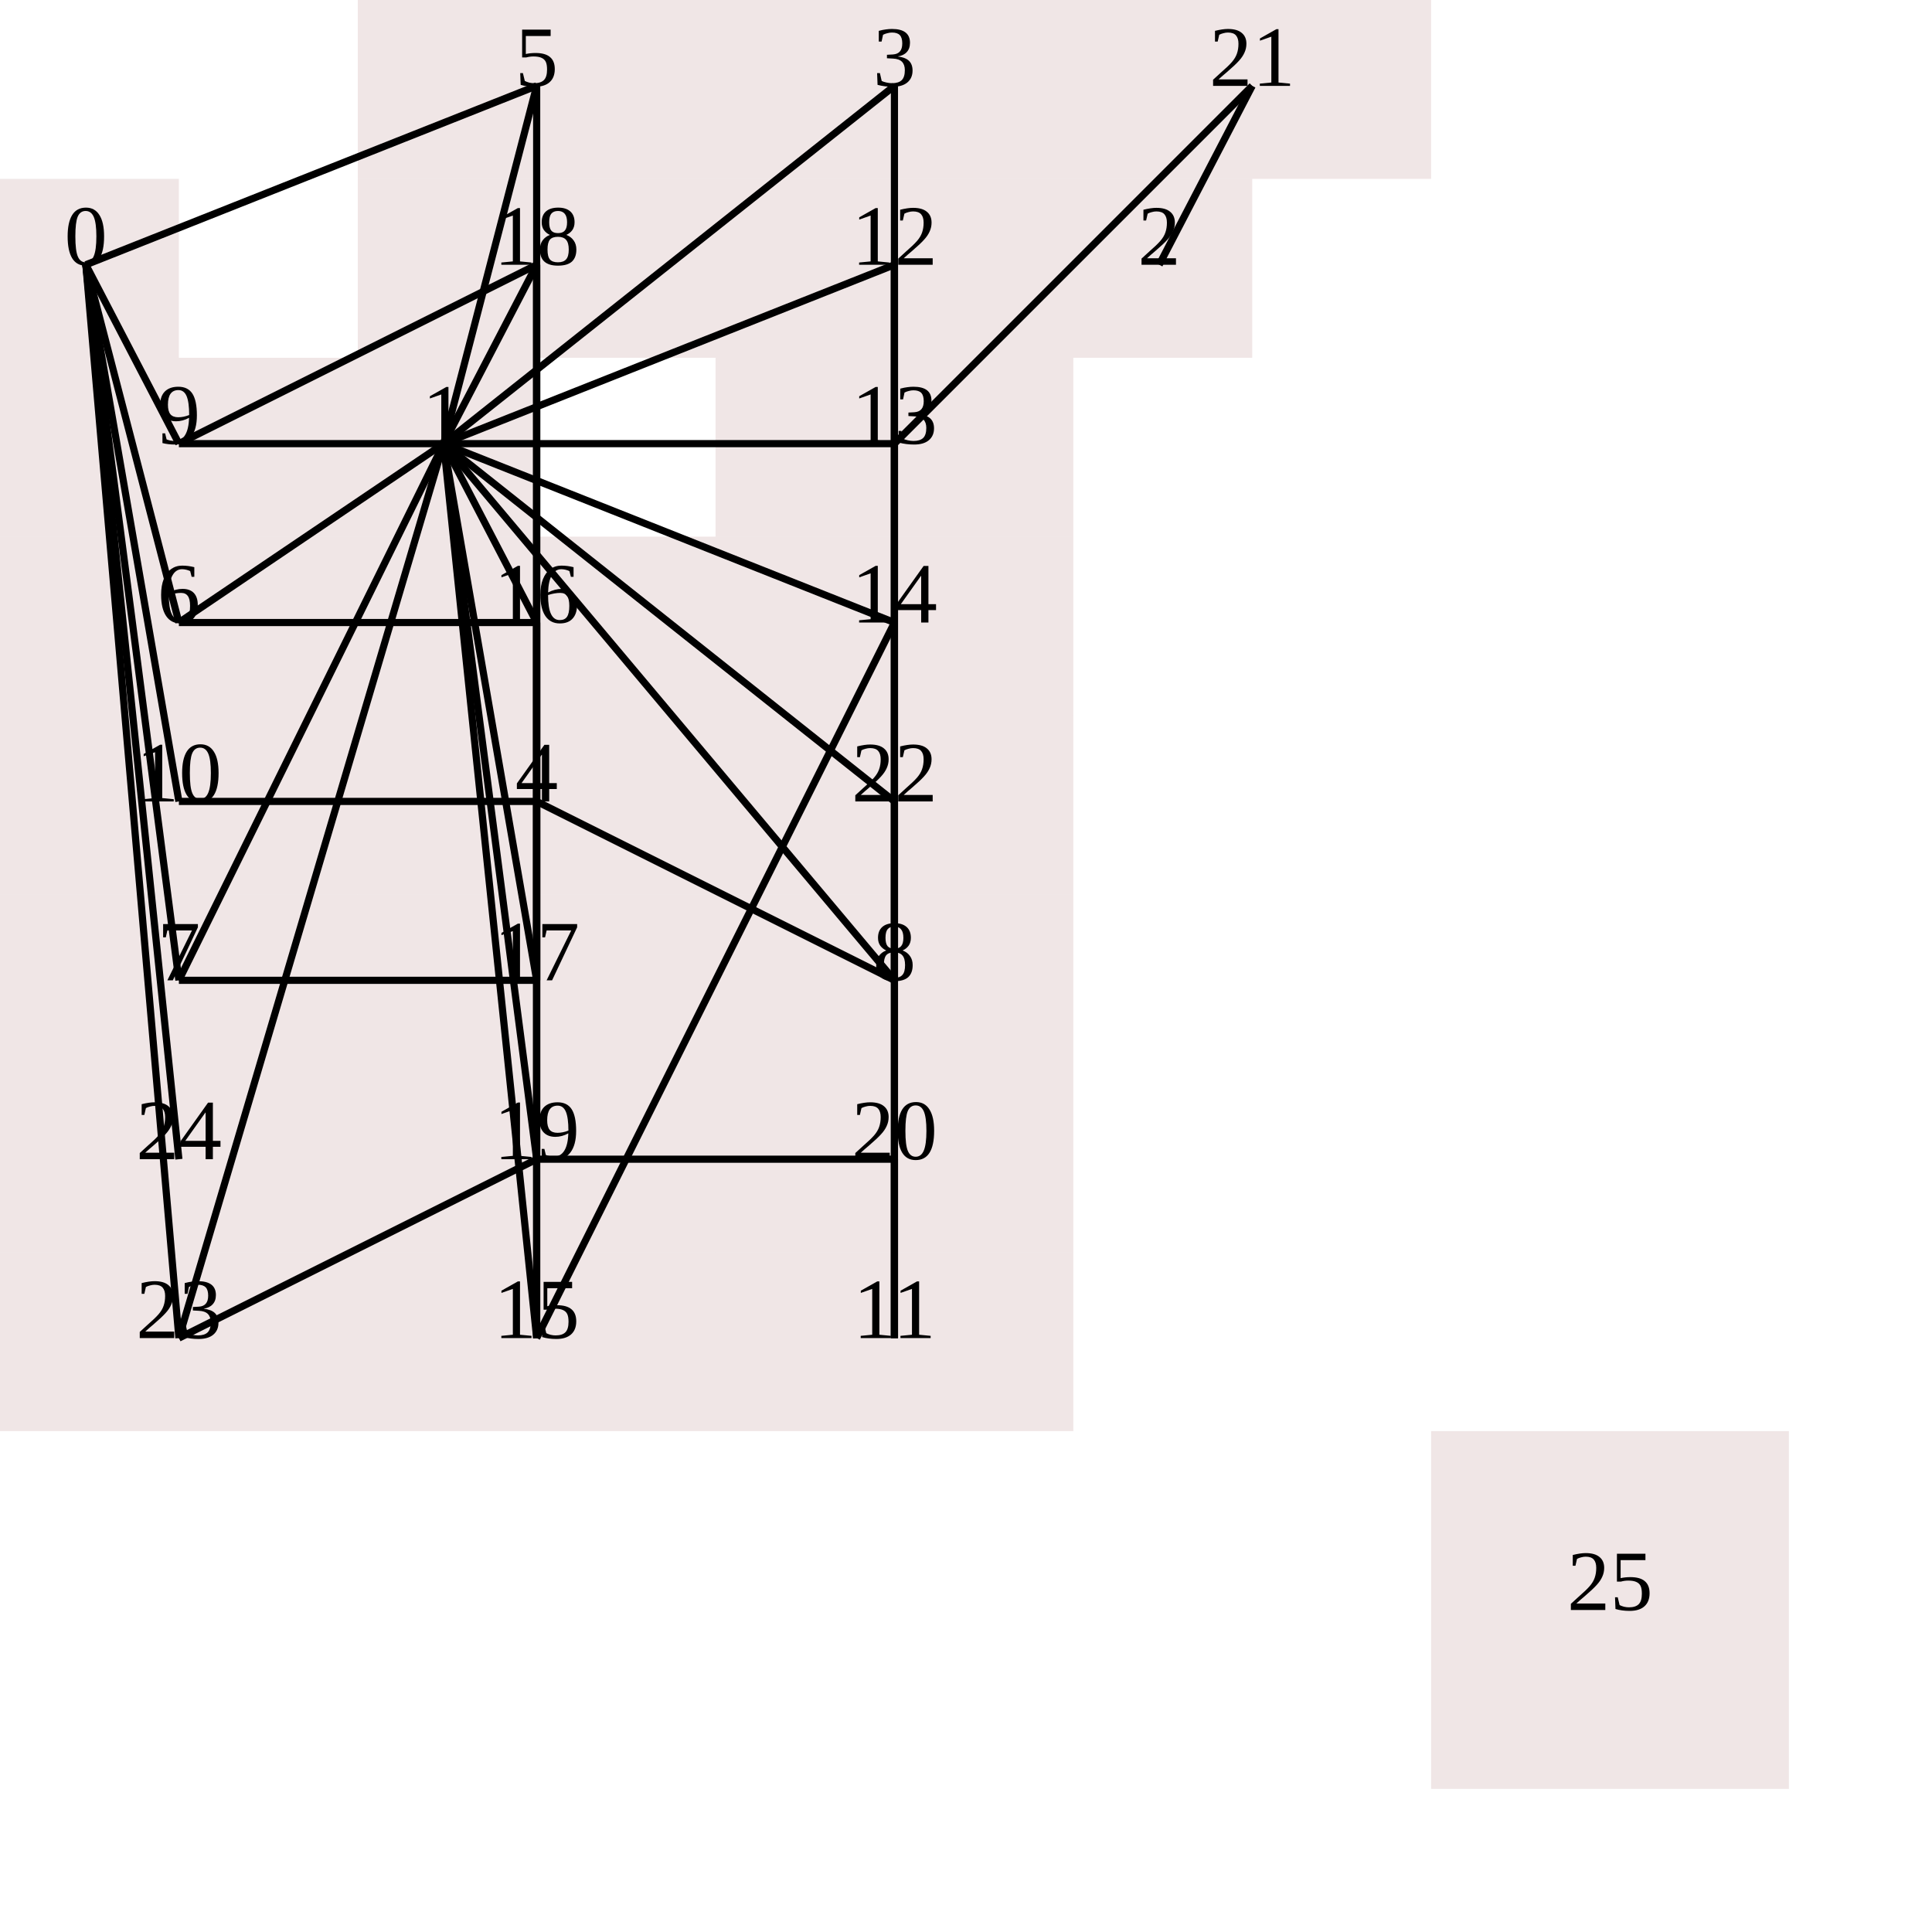
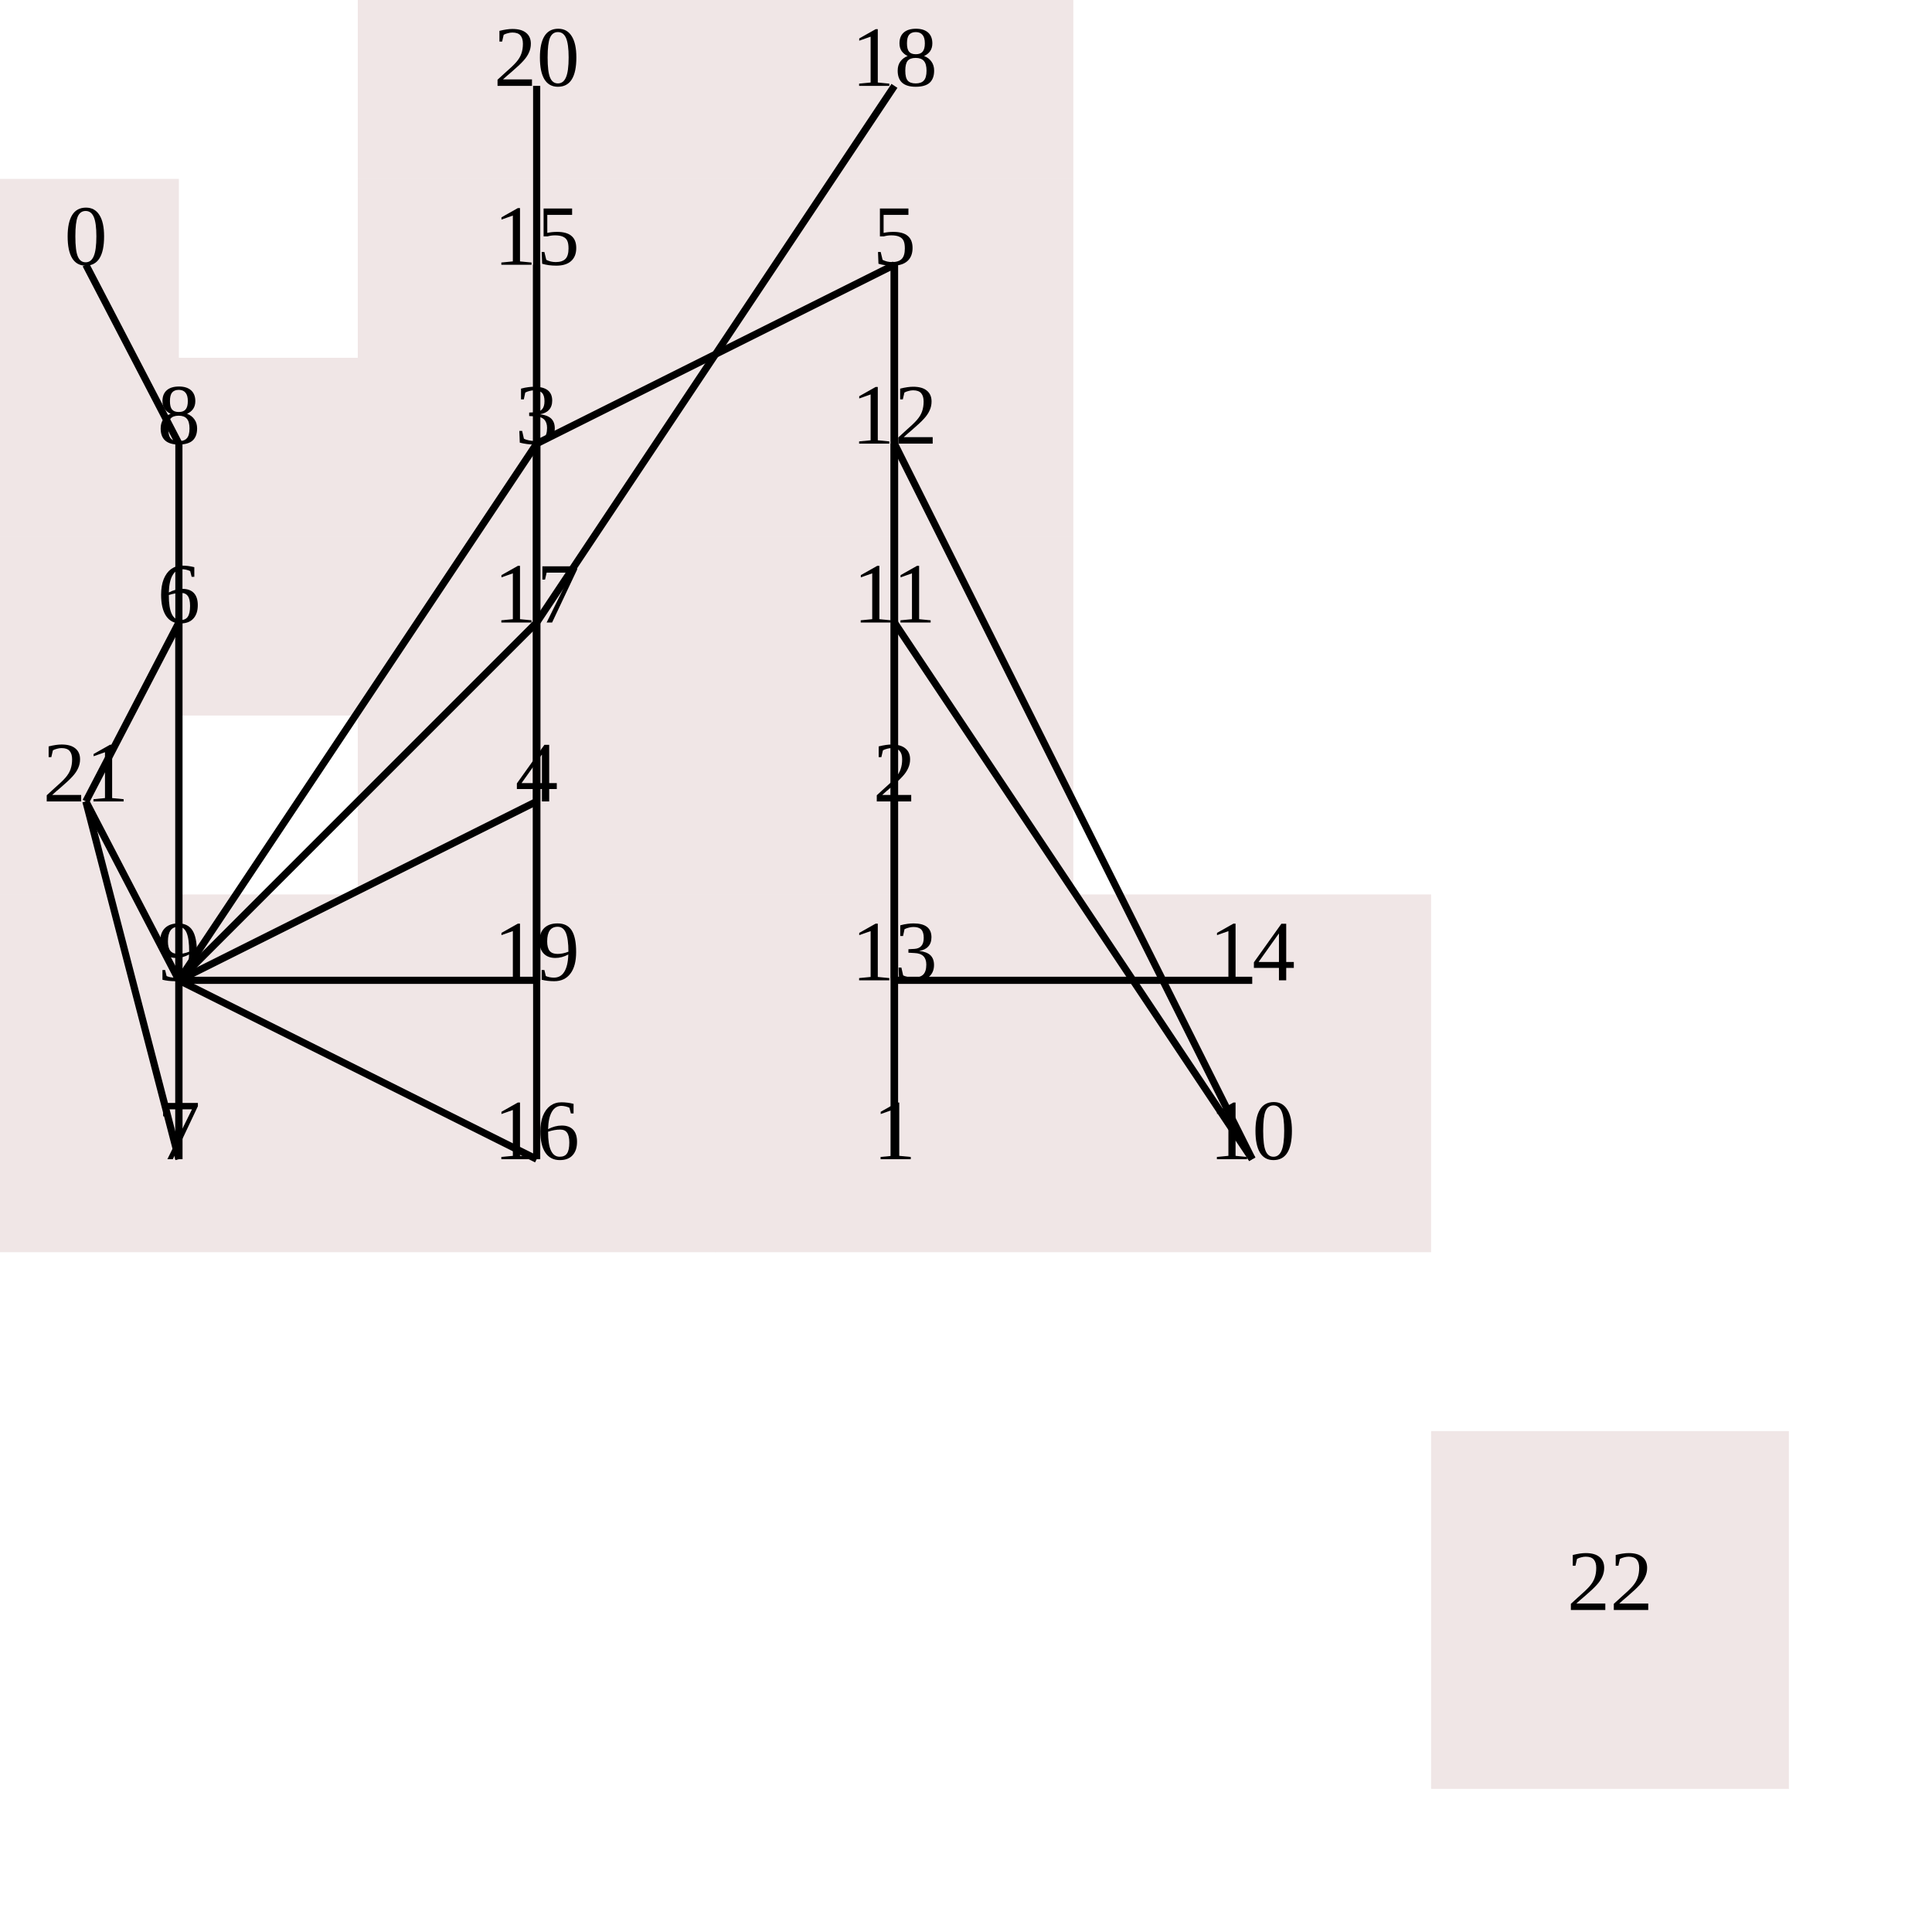
<svg xmlns="http://www.w3.org/2000/svg" width="270" height="270">
  <rect x="0" y="0" width="270" height="270" fill="rgb(255,255,255)" />
  <rect x="0" y="0" width="225" height="225" fill="rgba(255,255,255,1)" />
  <rect x="0" y="25" width="25" height="25" fill="rgba(100,0,0,0.1)" />
  <text x="12" y="37" text-anchor="middle" alignment-baseline="middle" fill="black">0</text>
-   <rect x="50" y="50" width="25" height="25" fill="rgba(100,0,0,0.1)" />
-   <text x="62" y="62" text-anchor="middle" alignment-baseline="middle" fill="black">1</text>
-   <rect x="150" y="25" width="25" height="25" fill="rgba(100,0,0,0.1)" />
-   <text x="162" y="37" text-anchor="middle" alignment-baseline="middle" fill="black">2</text>
-   <rect x="100" y="0" width="50" height="25" fill="rgba(100,0,0,0.1)" />
-   <text x="125" y="12" text-anchor="middle" alignment-baseline="middle" fill="black">3</text>
+   <rect x="100" y="150" width="50" height="25" fill="rgba(100,0,0,0.1)" />
+   <text x="125" y="162" text-anchor="middle" alignment-baseline="middle" fill="black">1</text>
+   <rect x="100" y="100" width="50" height="25" fill="rgba(100,0,0,0.1)" />
+   <text x="125" y="112" text-anchor="middle" alignment-baseline="middle" fill="black">2</text>
+   <rect x="50" y="50" width="50" height="25" fill="rgba(100,0,0,0.1)" />
+   <text x="75" y="62" text-anchor="middle" alignment-baseline="middle" fill="black">3</text>
  <rect x="50" y="100" width="50" height="25" fill="rgba(100,0,0,0.1)" />
  <text x="75" y="112" text-anchor="middle" alignment-baseline="middle" fill="black">4</text>
-   <rect x="50" y="0" width="50" height="25" fill="rgba(100,0,0,0.1)" />
-   <text x="75" y="12" text-anchor="middle" alignment-baseline="middle" fill="black">5</text>
+   <rect x="100" y="25" width="50" height="25" fill="rgba(100,0,0,0.1)" />
+   <text x="125" y="37" text-anchor="middle" alignment-baseline="middle" fill="black">5</text>
  <rect x="0" y="75" width="50" height="25" fill="rgba(100,0,0,0.1)" />
  <text x="25" y="87" text-anchor="middle" alignment-baseline="middle" fill="black">6</text>
+   <rect x="0" y="150" width="50" height="25" fill="rgba(100,0,0,0.1)" />
+   <text x="25" y="162" text-anchor="middle" alignment-baseline="middle" fill="black">7</text>
+   <rect x="0" y="50" width="50" height="25" fill="rgba(100,0,0,0.1)" />
+   <text x="25" y="62" text-anchor="middle" alignment-baseline="middle" fill="black">8</text>
  <rect x="0" y="125" width="50" height="25" fill="rgba(100,0,0,0.1)" />
-   <text x="25" y="137" text-anchor="middle" alignment-baseline="middle" fill="black">7</text>
+   <text x="25" y="137" text-anchor="middle" alignment-baseline="middle" fill="black">9</text>
+   <rect x="150" y="150" width="50" height="25" fill="rgba(100,0,0,0.1)" />
+   <text x="175" y="162" text-anchor="middle" alignment-baseline="middle" fill="black">10</text>
+   <rect x="100" y="75" width="50" height="25" fill="rgba(100,0,0,0.1)" />
+   <text x="125" y="87" text-anchor="middle" alignment-baseline="middle" fill="black">11</text>
+   <rect x="100" y="50" width="50" height="25" fill="rgba(100,0,0,0.1)" />
+   <text x="125" y="62" text-anchor="middle" alignment-baseline="middle" fill="black">12</text>
  <rect x="100" y="125" width="50" height="25" fill="rgba(100,0,0,0.1)" />
-   <text x="125" y="137" text-anchor="middle" alignment-baseline="middle" fill="black">8</text>
-   <rect x="0" y="50" width="50" height="25" fill="rgba(100,0,0,0.1)" />
-   <text x="25" y="62" text-anchor="middle" alignment-baseline="middle" fill="black">9</text>
-   <rect x="0" y="100" width="50" height="25" fill="rgba(100,0,0,0.1)" />
-   <text x="25" y="112" text-anchor="middle" alignment-baseline="middle" fill="black">10</text>
-   <rect x="100" y="175" width="50" height="25" fill="rgba(100,0,0,0.1)" />
-   <text x="125" y="187" text-anchor="middle" alignment-baseline="middle" fill="black">11</text>
-   <rect x="100" y="25" width="50" height="25" fill="rgba(100,0,0,0.1)" />
-   <text x="125" y="37" text-anchor="middle" alignment-baseline="middle" fill="black">12</text>
-   <rect x="100" y="50" width="50" height="25" fill="rgba(100,0,0,0.1)" />
-   <text x="125" y="62" text-anchor="middle" alignment-baseline="middle" fill="black">13</text>
-   <rect x="100" y="75" width="50" height="25" fill="rgba(100,0,0,0.1)" />
-   <text x="125" y="87" text-anchor="middle" alignment-baseline="middle" fill="black">14</text>
-   <rect x="50" y="175" width="50" height="25" fill="rgba(100,0,0,0.1)" />
-   <text x="75" y="187" text-anchor="middle" alignment-baseline="middle" fill="black">15</text>
+   <text x="125" y="137" text-anchor="middle" alignment-baseline="middle" fill="black">13</text>
+   <rect x="150" y="125" width="50" height="25" fill="rgba(100,0,0,0.1)" />
+   <text x="175" y="137" text-anchor="middle" alignment-baseline="middle" fill="black">14</text>
+   <rect x="50" y="25" width="50" height="25" fill="rgba(100,0,0,0.1)" />
+   <text x="75" y="37" text-anchor="middle" alignment-baseline="middle" fill="black">15</text>
+   <rect x="50" y="150" width="50" height="25" fill="rgba(100,0,0,0.1)" />
+   <text x="75" y="162" text-anchor="middle" alignment-baseline="middle" fill="black">16</text>
  <rect x="50" y="75" width="50" height="25" fill="rgba(100,0,0,0.1)" />
-   <text x="75" y="87" text-anchor="middle" alignment-baseline="middle" fill="black">16</text>
+   <text x="75" y="87" text-anchor="middle" alignment-baseline="middle" fill="black">17</text>
+   <rect x="100" y="0" width="50" height="25" fill="rgba(100,0,0,0.1)" />
+   <text x="125" y="12" text-anchor="middle" alignment-baseline="middle" fill="black">18</text>
  <rect x="50" y="125" width="50" height="25" fill="rgba(100,0,0,0.1)" />
-   <text x="75" y="137" text-anchor="middle" alignment-baseline="middle" fill="black">17</text>
-   <rect x="50" y="25" width="50" height="25" fill="rgba(100,0,0,0.1)" />
-   <text x="75" y="37" text-anchor="middle" alignment-baseline="middle" fill="black">18</text>
-   <rect x="50" y="150" width="50" height="25" fill="rgba(100,0,0,0.1)" />
-   <text x="75" y="162" text-anchor="middle" alignment-baseline="middle" fill="black">19</text>
-   <rect x="100" y="150" width="50" height="25" fill="rgba(100,0,0,0.1)" />
-   <text x="125" y="162" text-anchor="middle" alignment-baseline="middle" fill="black">20</text>
-   <rect x="150" y="0" width="50" height="25" fill="rgba(100,0,0,0.1)" />
-   <text x="175" y="12" text-anchor="middle" alignment-baseline="middle" fill="black">21</text>
-   <rect x="100" y="100" width="50" height="25" fill="rgba(100,0,0,0.1)" />
-   <text x="125" y="112" text-anchor="middle" alignment-baseline="middle" fill="black">22</text>
-   <rect x="0" y="175" width="50" height="25" fill="rgba(100,0,0,0.1)" />
-   <text x="25" y="187" text-anchor="middle" alignment-baseline="middle" fill="black">23</text>
-   <rect x="0" y="150" width="50" height="25" fill="rgba(100,0,0,0.1)" />
-   <text x="25" y="162" text-anchor="middle" alignment-baseline="middle" fill="black">24</text>
+   <text x="75" y="137" text-anchor="middle" alignment-baseline="middle" fill="black">19</text>
+   <rect x="50" y="0" width="50" height="25" fill="rgba(100,0,0,0.1)" />
+   <text x="75" y="12" text-anchor="middle" alignment-baseline="middle" fill="black">20</text>
+   <rect x="0" y="100" width="25" height="25" fill="rgba(100,0,0,0.1)" />
+   <text x="12" y="112" text-anchor="middle" alignment-baseline="middle" fill="black">21</text>
  <rect x="200" y="200" width="50" height="50" fill="rgba(100,0,0,0.1)" />
-   <text x="225" y="225" text-anchor="middle" alignment-baseline="middle" fill="black">25</text>
+   <text x="225" y="225" text-anchor="middle" alignment-baseline="middle" fill="black">22</text>
  <line x1="12" y1="37" x2="25" y2="62" stroke="black" stroke-width="1" />
-   <line x1="12" y1="37" x2="25" y2="87" stroke="black" stroke-width="1" />
-   <line x1="12" y1="37" x2="25" y2="112" stroke="black" stroke-width="1" />
-   <line x1="12" y1="37" x2="25" y2="137" stroke="black" stroke-width="1" />
-   <line x1="12" y1="37" x2="25" y2="162" stroke="black" stroke-width="1" />
-   <line x1="12" y1="37" x2="25" y2="187" stroke="black" stroke-width="1" />
-   <line x1="12" y1="37" x2="75" y2="12" stroke="black" stroke-width="1" />
-   <line x1="62" y1="62" x2="75" y2="162" stroke="black" stroke-width="1" />
-   <line x1="62" y1="62" x2="125" y2="12" stroke="black" stroke-width="1" />
-   <line x1="62" y1="62" x2="25" y2="62" stroke="black" stroke-width="1" />
-   <line x1="62" y1="62" x2="75" y2="37" stroke="black" stroke-width="1" />
-   <line x1="62" y1="62" x2="25" y2="87" stroke="black" stroke-width="1" />
-   <line x1="62" y1="62" x2="125" y2="37" stroke="black" stroke-width="1" />
-   <line x1="62" y1="62" x2="25" y2="137" stroke="black" stroke-width="1" />
-   <line x1="62" y1="62" x2="125" y2="62" stroke="black" stroke-width="1" />
-   <line x1="62" y1="62" x2="75" y2="187" stroke="black" stroke-width="1" />
-   <line x1="62" y1="62" x2="125" y2="87" stroke="black" stroke-width="1" />
-   <line x1="62" y1="62" x2="25" y2="187" stroke="black" stroke-width="1" />
-   <line x1="62" y1="62" x2="75" y2="12" stroke="black" stroke-width="1" />
-   <line x1="62" y1="62" x2="75" y2="137" stroke="black" stroke-width="1" />
-   <line x1="62" y1="62" x2="125" y2="112" stroke="black" stroke-width="1" />
-   <line x1="62" y1="62" x2="75" y2="87" stroke="black" stroke-width="1" />
-   <line x1="62" y1="62" x2="125" y2="137" stroke="black" stroke-width="1" />
-   <line x1="162" y1="37" x2="175" y2="12" stroke="black" stroke-width="1" />
-   <line x1="125" y1="12" x2="125" y2="62" stroke="black" stroke-width="1" />
-   <line x1="75" y1="112" x2="125" y2="137" stroke="black" stroke-width="1" />
-   <line x1="75" y1="112" x2="25" y2="112" stroke="black" stroke-width="1" />
-   <line x1="75" y1="12" x2="75" y2="187" stroke="black" stroke-width="1" />
-   <line x1="25" y1="87" x2="75" y2="87" stroke="black" stroke-width="1" />
+   <line x1="125" y1="162" x2="125" y2="37" stroke="black" stroke-width="1" />
+   <line x1="125" y1="162" x2="125" y2="62" stroke="black" stroke-width="1" />
+   <line x1="125" y1="162" x2="125" y2="137" stroke="black" stroke-width="1" />
+   <line x1="125" y1="162" x2="125" y2="112" stroke="black" stroke-width="1" />
+   <line x1="125" y1="112" x2="125" y2="37" stroke="black" stroke-width="1" />
+   <line x1="125" y1="112" x2="125" y2="62" stroke="black" stroke-width="1" />
+   <line x1="125" y1="112" x2="125" y2="137" stroke="black" stroke-width="1" />
+   <line x1="75" y1="62" x2="75" y2="137" stroke="black" stroke-width="1" />
+   <line x1="75" y1="62" x2="25" y2="137" stroke="black" stroke-width="1" />
+   <line x1="75" y1="62" x2="125" y2="37" stroke="black" stroke-width="1" />
+   <line x1="75" y1="62" x2="75" y2="112" stroke="black" stroke-width="1" />
+   <line x1="75" y1="62" x2="75" y2="87" stroke="black" stroke-width="1" />
+   <line x1="75" y1="112" x2="75" y2="137" stroke="black" stroke-width="1" />
+   <line x1="75" y1="112" x2="25" y2="137" stroke="black" stroke-width="1" />
+   <line x1="75" y1="112" x2="75" y2="87" stroke="black" stroke-width="1" />
+   <line x1="125" y1="37" x2="125" y2="62" stroke="black" stroke-width="1" />
+   <line x1="125" y1="37" x2="125" y2="87" stroke="black" stroke-width="1" />
+   <line x1="125" y1="37" x2="125" y2="137" stroke="black" stroke-width="1" />
+   <line x1="25" y1="87" x2="12" y2="112" stroke="black" stroke-width="1" />
+   <line x1="25" y1="87" x2="25" y2="137" stroke="black" stroke-width="1" />
+   <line x1="25" y1="87" x2="25" y2="62" stroke="black" stroke-width="1" />
+   <line x1="25" y1="87" x2="25" y2="162" stroke="black" stroke-width="1" />
+   <line x1="25" y1="162" x2="12" y2="112" stroke="black" stroke-width="1" />
+   <line x1="25" y1="162" x2="25" y2="137" stroke="black" stroke-width="1" />
+   <line x1="25" y1="137" x2="12" y2="112" stroke="black" stroke-width="1" />
+   <line x1="25" y1="137" x2="75" y2="162" stroke="black" stroke-width="1" />
  <line x1="25" y1="137" x2="75" y2="137" stroke="black" stroke-width="1" />
-   <line x1="125" y1="137" x2="125" y2="87" stroke="black" stroke-width="1" />
-   <line x1="25" y1="62" x2="75" y2="37" stroke="black" stroke-width="1" />
-   <line x1="125" y1="187" x2="125" y2="37" stroke="black" stroke-width="1" />
-   <line x1="125" y1="187" x2="125" y2="162" stroke="black" stroke-width="1" />
-   <line x1="125" y1="187" x2="125" y2="112" stroke="black" stroke-width="1" />
-   <line x1="125" y1="37" x2="125" y2="112" stroke="black" stroke-width="1" />
-   <line x1="125" y1="62" x2="125" y2="87" stroke="black" stroke-width="1" />
-   <line x1="125" y1="62" x2="175" y2="12" stroke="black" stroke-width="1" />
-   <line x1="125" y1="87" x2="75" y2="187" stroke="black" stroke-width="1" />
-   <line x1="75" y1="187" x2="75" y2="87" stroke="black" stroke-width="1" />
+   <line x1="25" y1="137" x2="75" y2="87" stroke="black" stroke-width="1" />
+   <line x1="175" y1="162" x2="125" y2="87" stroke="black" stroke-width="1" />
+   <line x1="175" y1="162" x2="125" y2="62" stroke="black" stroke-width="1" />
+   <line x1="125" y1="62" x2="125" y2="137" stroke="black" stroke-width="1" />
+   <line x1="125" y1="137" x2="175" y2="137" stroke="black" stroke-width="1" />
+   <line x1="75" y1="37" x2="75" y2="162" stroke="black" stroke-width="1" />
+   <line x1="75" y1="37" x2="75" y2="87" stroke="black" stroke-width="1" />
  <line x1="75" y1="87" x2="75" y2="137" stroke="black" stroke-width="1" />
-   <line x1="75" y1="137" x2="75" y2="37" stroke="black" stroke-width="1" />
-   <line x1="75" y1="37" x2="75" y2="162" stroke="black" stroke-width="1" />
-   <line x1="75" y1="162" x2="125" y2="162" stroke="black" stroke-width="1" />
-   <line x1="75" y1="162" x2="25" y2="187" stroke="black" stroke-width="1" />
+   <line x1="75" y1="87" x2="125" y2="12" stroke="black" stroke-width="1" />
+   <line x1="75" y1="137" x2="75" y2="12" stroke="black" stroke-width="1" />
</svg>
